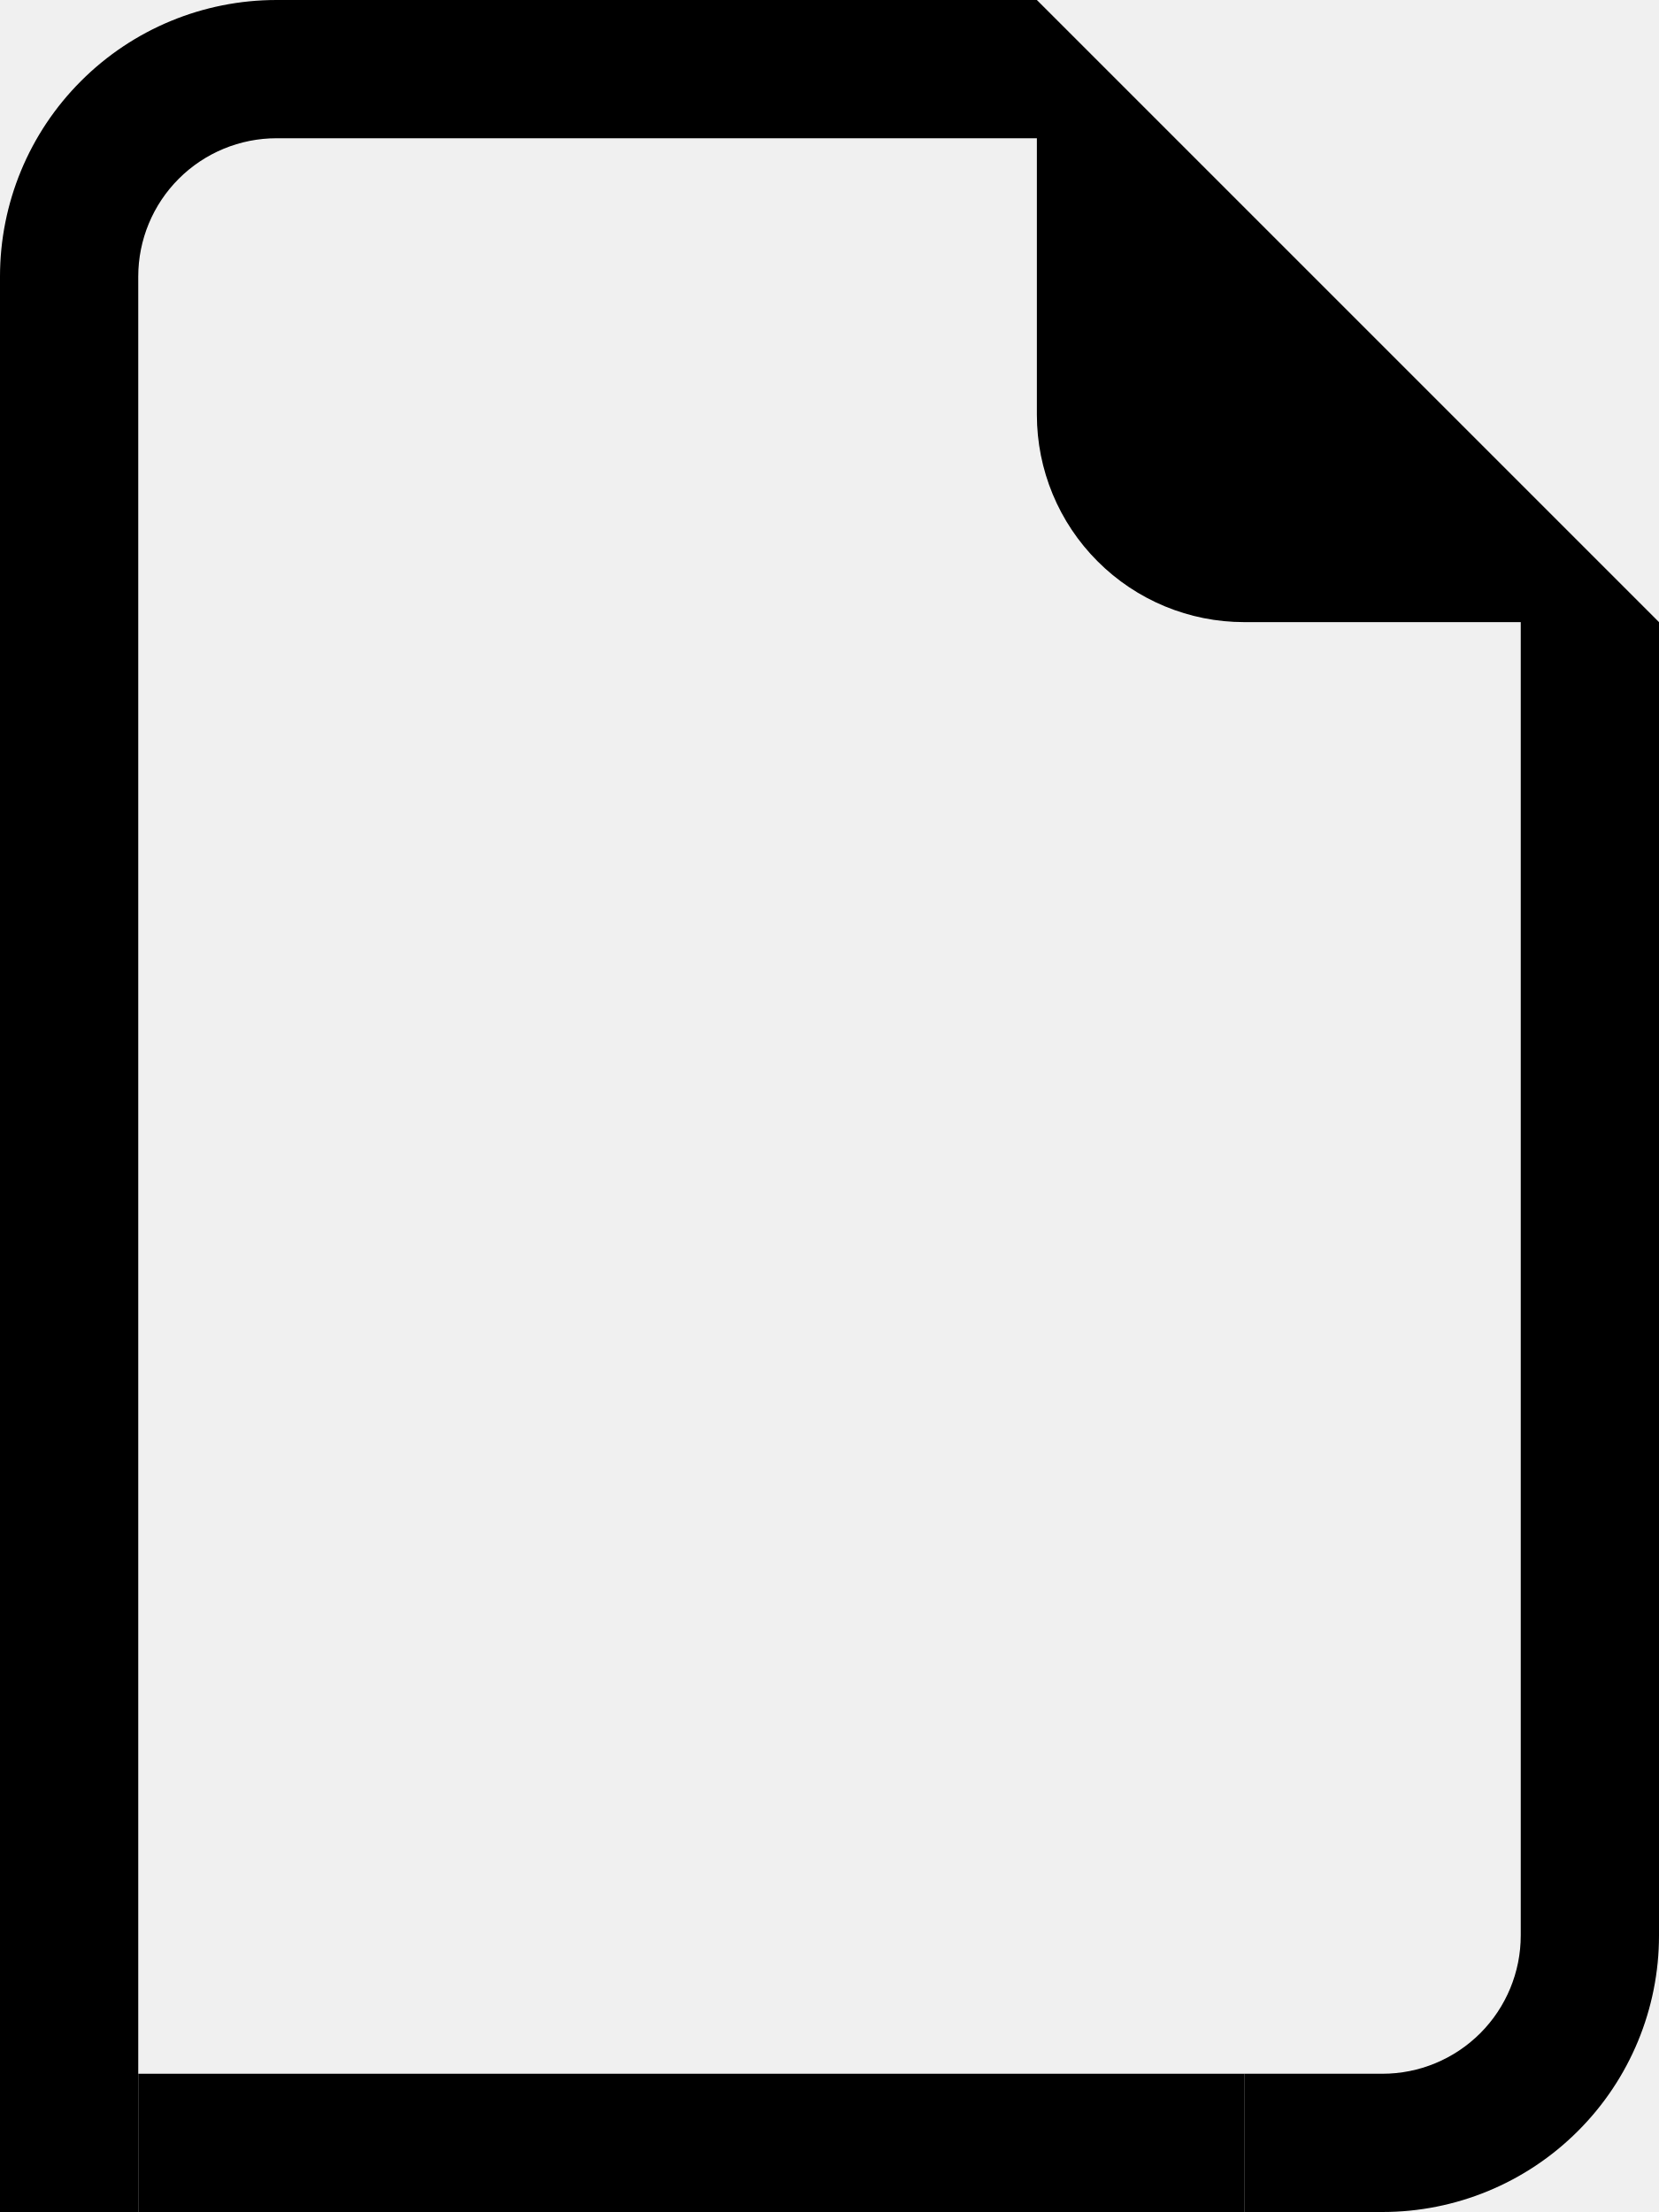
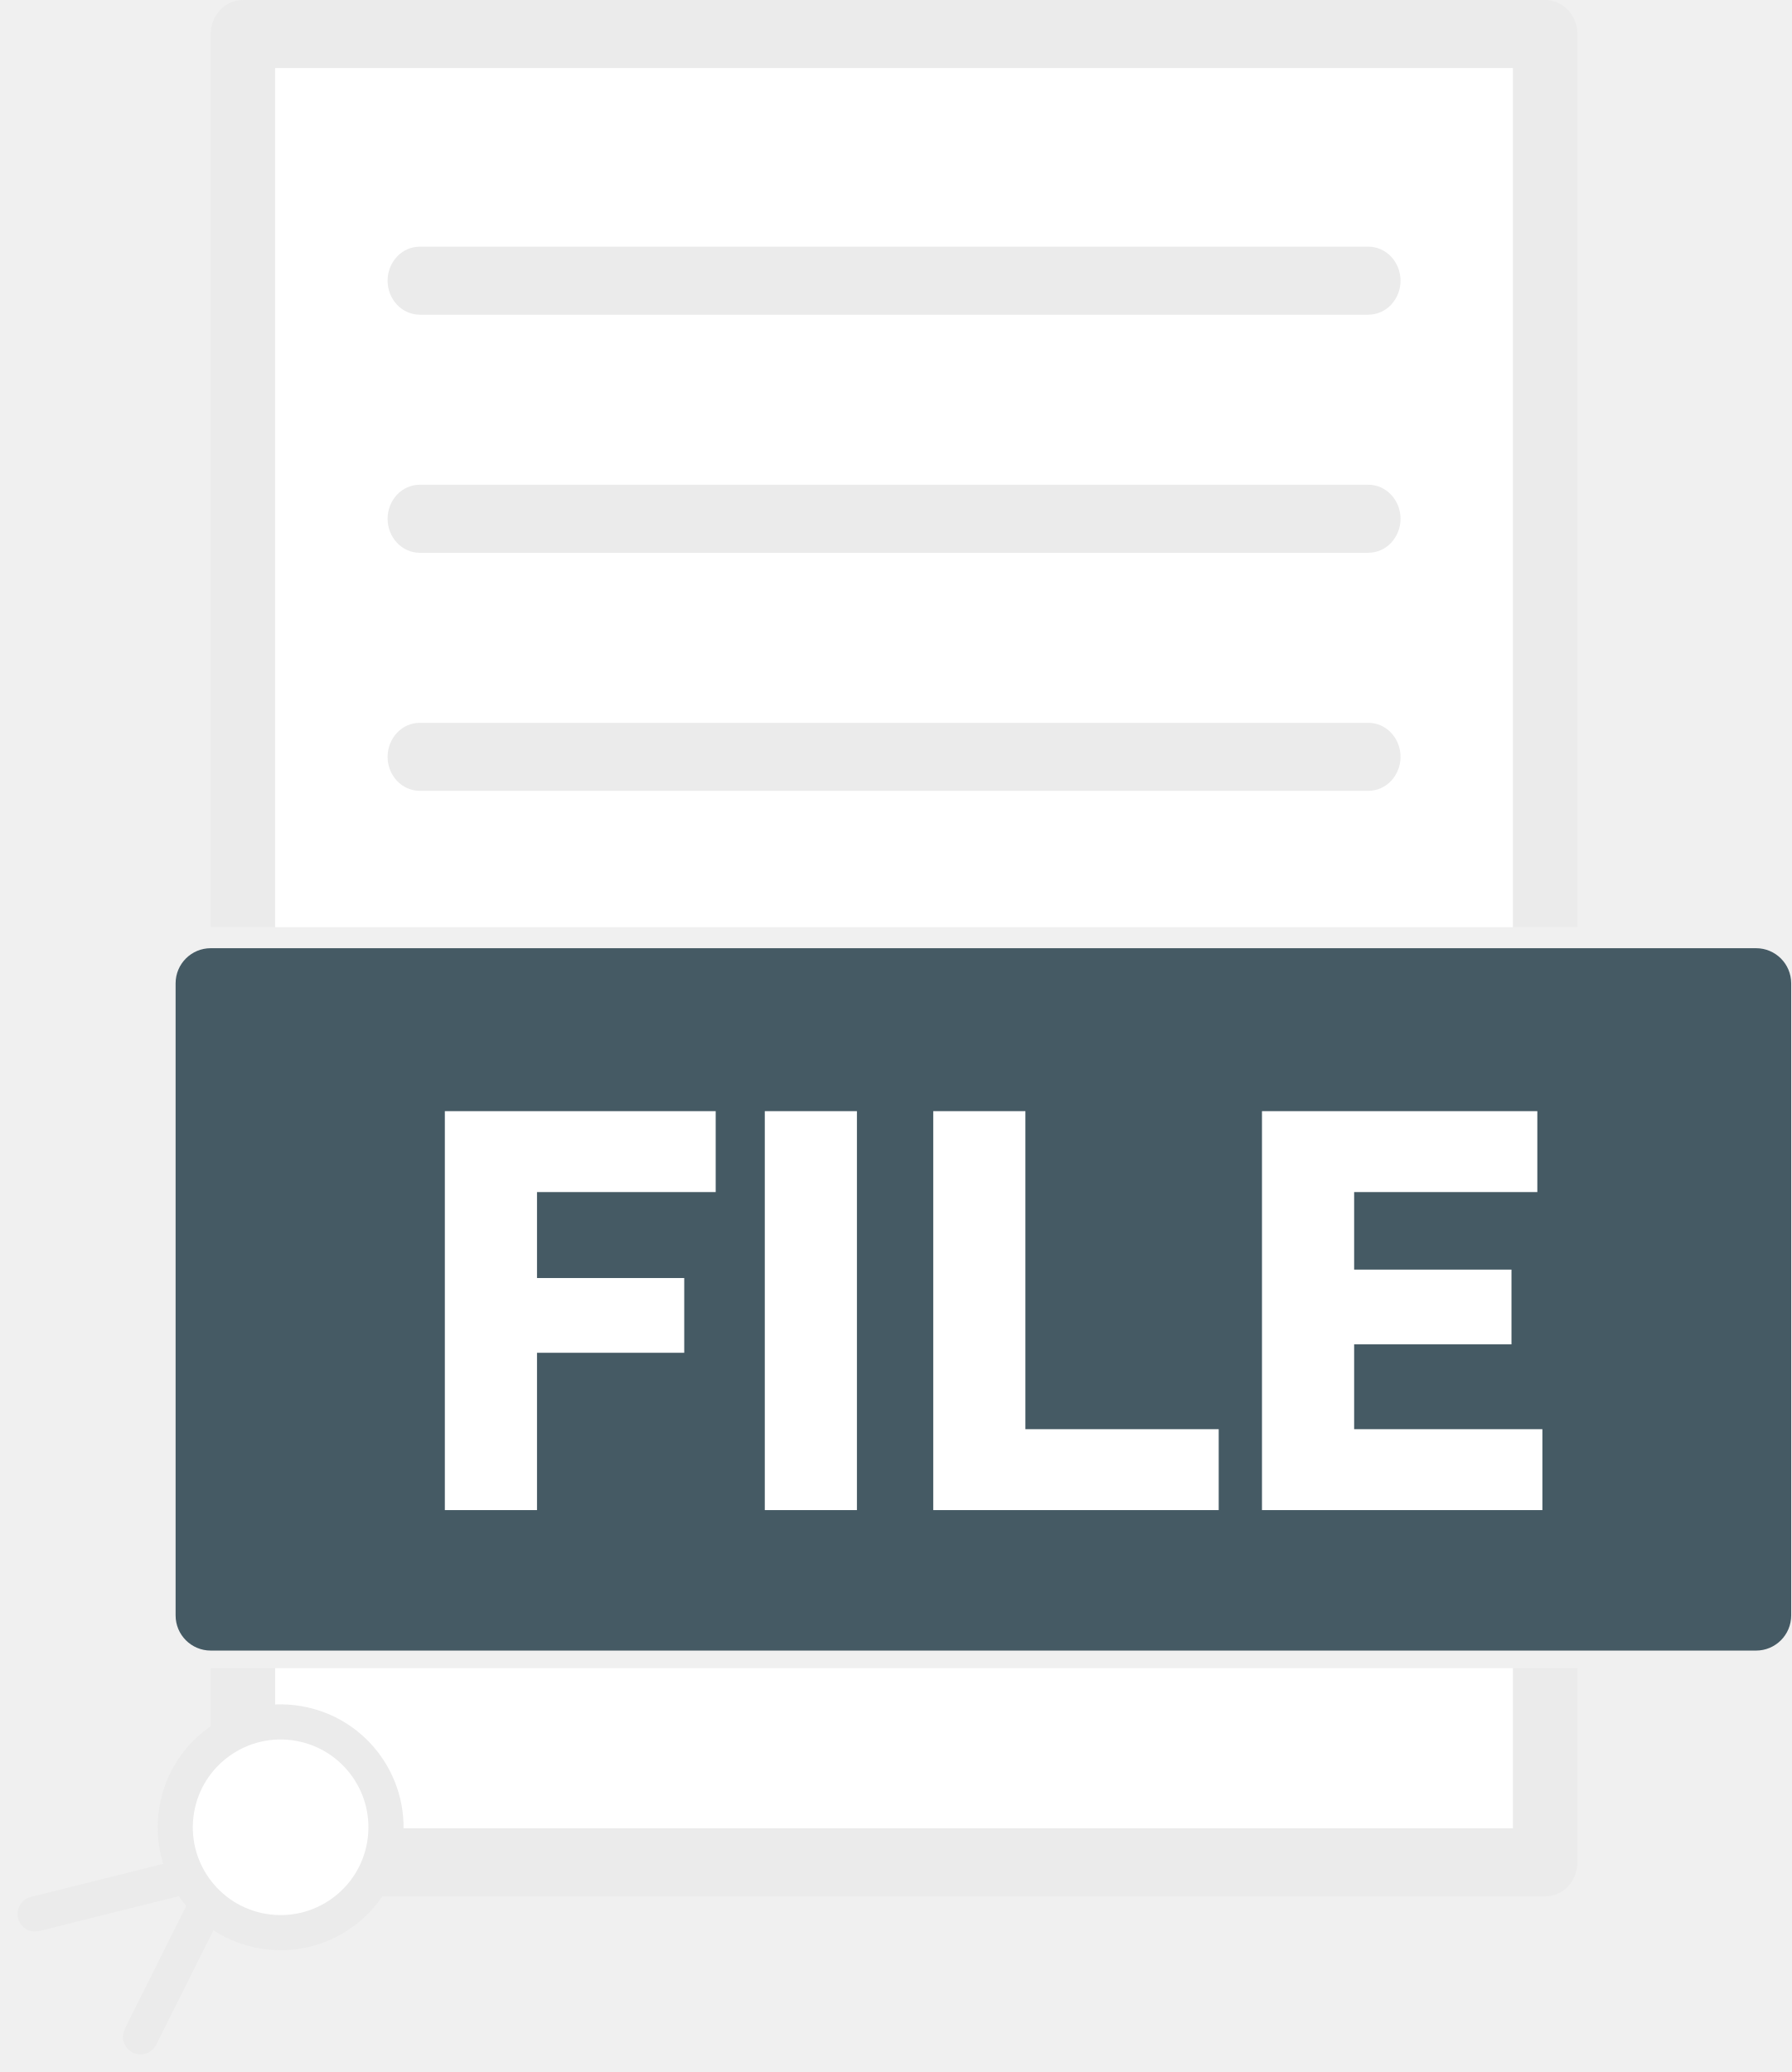
- <svg xmlns="http://www.w3.org/2000/svg" width="24" height="32" viewBox="0 0 24 32" fill="none">
-   <path fill-rule="evenodd" clip-rule="evenodd" d="M24 9V28C24 29.061 23.579 30.078 22.828 30.828C22.078 31.579 21.061 32 20 32H18V30H20C20.53 30 21.039 29.789 21.414 29.414C21.789 29.039 22 28.53 22 28V9H18C17.204 9 16.441 8.684 15.879 8.121C15.316 7.559 15 6.796 15 6V2H4C3.47 2 2.961 2.211 2.586 2.586C2.211 2.961 2 3.47 2 4V32H0V4C0 2.939 0.421 1.922 1.172 1.172C1.922 0.421 2.939 0 4 0L15 0L24 9Z" fill="black" />
-   <path d="M2 31H18" stroke="black" stroke-width="2" />
+ <svg xmlns="http://www.w3.org/2000/svg" width="51" height="59" fill="none">
+   <path d="M7.831 1.937h35.251V26.4H7.832V1.937Zm35.251 50.126H7.832V47.5h35.25v4.563Z" fill="#fff" />
+   <path d="M44.913 26.4V.968c0-.532-.412-.968-.915-.968H6.916C6.412 0 6 .436 6 .968V26.4h1.831V1.937h35.251V26.4h1.831ZM6 47.5v5.532c0 .532.412.968.916.968h37.082c.503 0 .915-.436.915-.968V47.5h-1.831v4.563H7.832V47.5H6Z" fill="#EBEBEB" />
+   <path d="M38.962 8.961h-27.01a.891.891 0 0 1-.648-.284.998.998 0 0 1-.268-.684c0-.257.096-.504.268-.685a.891.891 0 0 1 .647-.284h27.01c.243 0 .476.102.648.284a.998.998 0 0 1 .268.685.998.998 0 0 1-.268.684.891.891 0 0 1-.647.284Zm0 6.78h-27.01a.89.89 0 0 1-.648-.285.997.997 0 0 1-.268-.684c0-.257.096-.504.268-.685a.891.891 0 0 1 .647-.284h27.01c.243 0 .476.102.648.284a.997.997 0 0 1 .268.685.997.997 0 0 1-.268.684.89.89 0 0 1-.647.284Zm0 6.778h-27.01a.891.891 0 0 1-.648-.284.997.997 0 0 1-.268-.684c0-.257.096-.503.268-.685a.891.891 0 0 1 .647-.284h27.01c.243 0 .476.102.648.284a.998.998 0 0 1 .268.685.997.997 0 0 1-.268.684.891.891 0 0 1-.647.284Z" fill="#EBEBEB" />
+   <rect x="5" y="27" width="46" height="20" rx="1" fill="#455A64" />
+   <path d="M12.666 43V31.64h7.712v2.304H15.29v2.448h4.192v2.128H15.29V43h-2.624Zm9.11 0V31.64h2.623V43h-2.623Zm4.796 0V31.64h2.624v9.056H34.7V43h-8.128Zm17.344-2.304V43h-7.984V31.64h7.84v2.304h-5.216v2.208h4.48v2.128h-4.48v2.416h5.36Z" fill="#fff" />
+   <circle cx="7.99" cy="52.032" r="3.5" transform="rotate(-170.445 7.99 52.032)" fill="#EBEBEB" />
+   <path d="m6 54-2 4M5 53.5l-4 1" stroke="#EBEBEB" stroke-linecap="round" />
+   <circle cx="7.99" cy="52.032" r="2.5" transform="rotate(-170.445 7.99 52.032)" fill="#fff" />
</svg>
